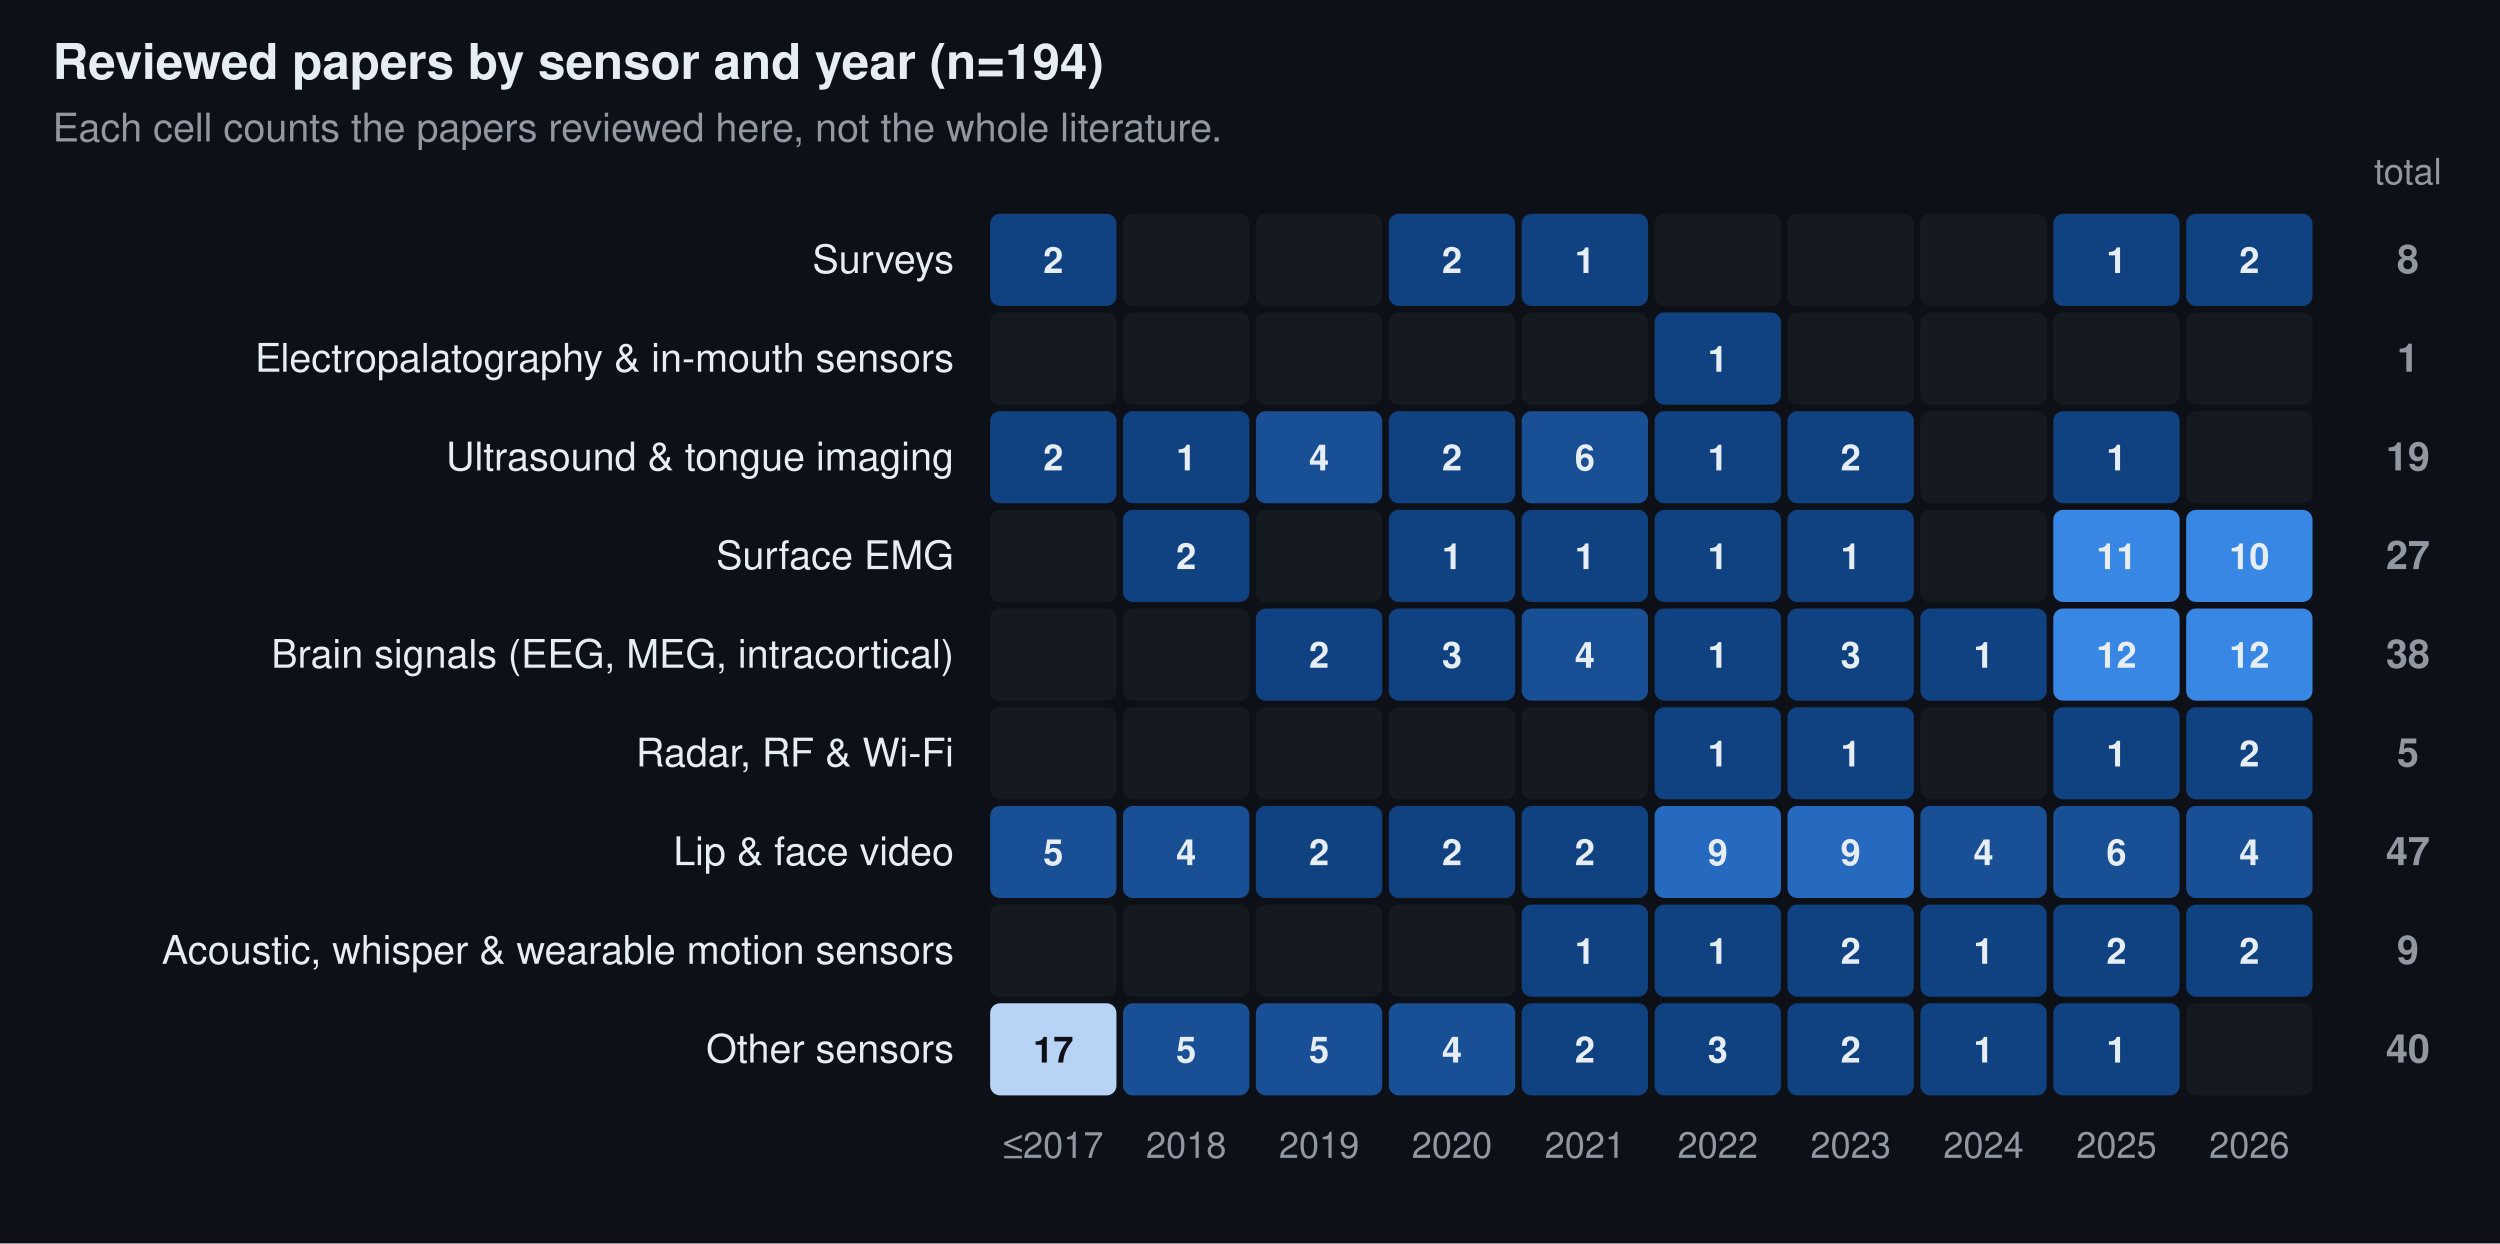
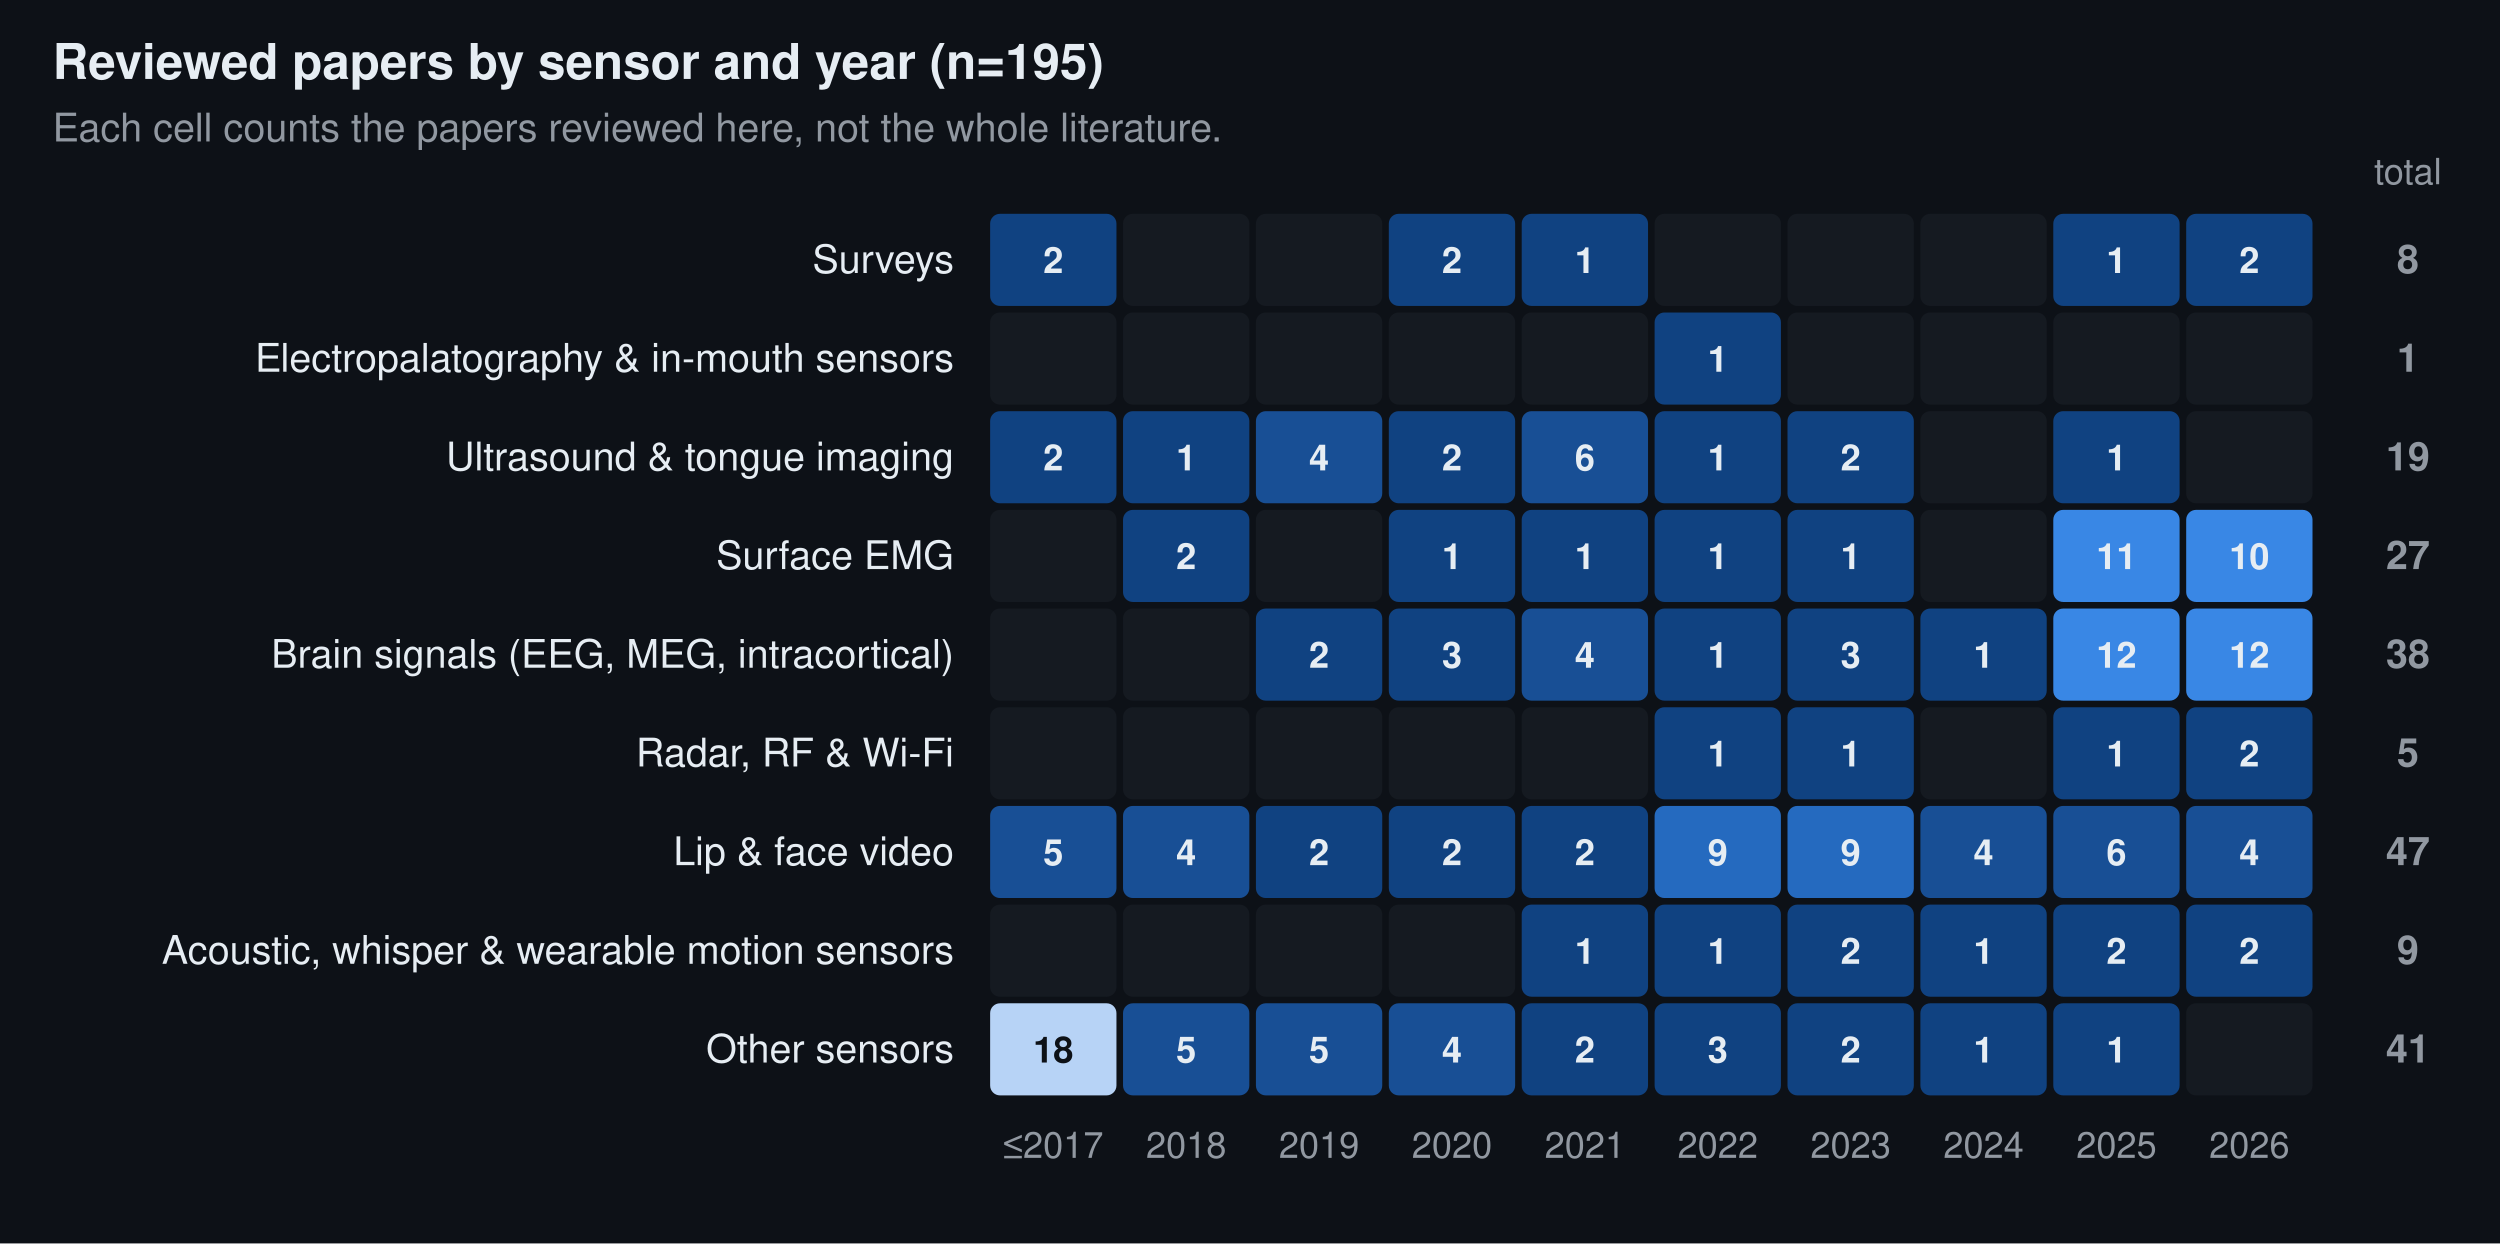
- <svg xmlns="http://www.w3.org/2000/svg" width="760" height="378" viewBox="0 0 760 378" font-family="-apple-system, BlinkMacSystemFont, 'Segoe UI', Helvetica, Arial, sans-serif" role="img" aria-label="Reviewed papers by sensor and year (n=194)">
+ <svg xmlns="http://www.w3.org/2000/svg" width="760" height="378" viewBox="0 0 760 378" font-family="-apple-system, BlinkMacSystemFont, 'Segoe UI', Helvetica, Arial, sans-serif" role="img" aria-label="Reviewed papers by sensor and year (n=195)">
  <rect width="760" height="378" fill="#0d1117" />
-   <text x="16.0" y="24.0" font-size="15" fill="#e6edf3" text-anchor="start" font-weight="600">Reviewed papers by sensor and year (n=194)</text>
+   <text x="16.0" y="24.0" font-size="15" fill="#e6edf3" text-anchor="start" font-weight="600">Reviewed papers by sensor and year (n=195)</text>
  <text x="16.0" y="43.0" font-size="12" fill="#9198a1" text-anchor="start">Each cell counts the papers reviewed here, not the whole literature.</text>
  <text x="320.2" y="352.0" font-size="11" fill="#9198a1" text-anchor="middle">≤2017</text>
  <text x="360.6" y="352.0" font-size="11" fill="#9198a1" text-anchor="middle">2018</text>
  <text x="401.0" y="352.0" font-size="11" fill="#9198a1" text-anchor="middle">2019</text>
  <text x="441.4" y="352.0" font-size="11" fill="#9198a1" text-anchor="middle">2020</text>
  <text x="481.8" y="352.0" font-size="11" fill="#9198a1" text-anchor="middle">2021</text>
  <text x="522.2" y="352.0" font-size="11" fill="#9198a1" text-anchor="middle">2022</text>
  <text x="562.6" y="352.0" font-size="11" fill="#9198a1" text-anchor="middle">2023</text>
  <text x="603.0" y="352.0" font-size="11" fill="#9198a1" text-anchor="middle">2024</text>
  <text x="643.4" y="352.0" font-size="11" fill="#9198a1" text-anchor="middle">2025</text>
  <text x="683.8" y="352.0" font-size="11" fill="#9198a1" text-anchor="middle">2026</text>
  <text x="732.0" y="56.0" font-size="11" fill="#9198a1" text-anchor="middle">total</text>
  <text x="290.0" y="83.0" font-size="12" fill="#e6edf3" text-anchor="end">Surveys</text>
  <rect x="301.0" y="65.0" width="38.4" height="28.0" rx="3" fill="#104281" />
  <text x="320.2" y="83.0" font-size="11" fill="#e6edf3" text-anchor="middle" font-weight="600">2</text>
  <rect x="341.4" y="65.0" width="38.4" height="28.0" rx="3" fill="#151a21" />
  <rect x="381.8" y="65.0" width="38.4" height="28.0" rx="3" fill="#151a21" />
  <rect x="422.2" y="65.0" width="38.4" height="28.0" rx="3" fill="#104281" />
  <text x="441.4" y="83.0" font-size="11" fill="#e6edf3" text-anchor="middle" font-weight="600">2</text>
  <rect x="462.6" y="65.0" width="38.4" height="28.0" rx="3" fill="#104281" />
  <text x="481.8" y="83.0" font-size="11" fill="#e6edf3" text-anchor="middle" font-weight="600">1</text>
  <rect x="503.0" y="65.0" width="38.4" height="28.0" rx="3" fill="#151a21" />
  <rect x="543.4" y="65.0" width="38.4" height="28.0" rx="3" fill="#151a21" />
  <rect x="583.8" y="65.0" width="38.4" height="28.0" rx="3" fill="#151a21" />
  <rect x="624.2" y="65.0" width="38.4" height="28.0" rx="3" fill="#104281" />
  <text x="643.4" y="83.0" font-size="11" fill="#e6edf3" text-anchor="middle" font-weight="600">1</text>
  <rect x="664.6" y="65.0" width="38.4" height="28.0" rx="3" fill="#104281" />
  <text x="683.8" y="83.0" font-size="11" fill="#e6edf3" text-anchor="middle" font-weight="600">2</text>
  <text x="732.0" y="83.0" font-size="12" fill="#9198a1" text-anchor="middle" font-weight="600">8</text>
  <text x="290.0" y="113.0" font-size="12" fill="#e6edf3" text-anchor="end">Electropalatography &amp; in-mouth sensors</text>
  <rect x="301.0" y="95.0" width="38.4" height="28.0" rx="3" fill="#151a21" />
  <rect x="341.4" y="95.0" width="38.4" height="28.0" rx="3" fill="#151a21" />
  <rect x="381.8" y="95.0" width="38.4" height="28.0" rx="3" fill="#151a21" />
  <rect x="422.2" y="95.0" width="38.4" height="28.0" rx="3" fill="#151a21" />
  <rect x="462.6" y="95.0" width="38.4" height="28.0" rx="3" fill="#151a21" />
  <rect x="503.0" y="95.0" width="38.4" height="28.0" rx="3" fill="#104281" />
  <text x="522.2" y="113.0" font-size="11" fill="#e6edf3" text-anchor="middle" font-weight="600">1</text>
  <rect x="543.4" y="95.0" width="38.4" height="28.0" rx="3" fill="#151a21" />
  <rect x="583.8" y="95.0" width="38.4" height="28.0" rx="3" fill="#151a21" />
  <rect x="624.2" y="95.0" width="38.4" height="28.0" rx="3" fill="#151a21" />
  <rect x="664.6" y="95.0" width="38.4" height="28.0" rx="3" fill="#151a21" />
  <text x="732.0" y="113.0" font-size="12" fill="#9198a1" text-anchor="middle" font-weight="600">1</text>
  <text x="290.0" y="143.0" font-size="12" fill="#e6edf3" text-anchor="end">Ultrasound &amp; tongue imaging</text>
  <rect x="301.0" y="125.0" width="38.4" height="28.0" rx="3" fill="#104281" />
  <text x="320.2" y="143.0" font-size="11" fill="#e6edf3" text-anchor="middle" font-weight="600">2</text>
  <rect x="341.4" y="125.0" width="38.4" height="28.0" rx="3" fill="#104281" />
  <text x="360.6" y="143.0" font-size="11" fill="#e6edf3" text-anchor="middle" font-weight="600">1</text>
  <rect x="381.8" y="125.0" width="38.4" height="28.0" rx="3" fill="#184f95" />
  <text x="401.0" y="143.0" font-size="11" fill="#e6edf3" text-anchor="middle" font-weight="600">4</text>
  <rect x="422.2" y="125.0" width="38.4" height="28.0" rx="3" fill="#104281" />
  <text x="441.4" y="143.0" font-size="11" fill="#e6edf3" text-anchor="middle" font-weight="600">2</text>
  <rect x="462.6" y="125.0" width="38.4" height="28.0" rx="3" fill="#184f95" />
  <text x="481.8" y="143.0" font-size="11" fill="#e6edf3" text-anchor="middle" font-weight="600">6</text>
  <rect x="503.0" y="125.0" width="38.4" height="28.0" rx="3" fill="#104281" />
  <text x="522.2" y="143.0" font-size="11" fill="#e6edf3" text-anchor="middle" font-weight="600">1</text>
  <rect x="543.4" y="125.0" width="38.4" height="28.0" rx="3" fill="#104281" />
  <text x="562.6" y="143.0" font-size="11" fill="#e6edf3" text-anchor="middle" font-weight="600">2</text>
  <rect x="583.8" y="125.0" width="38.4" height="28.0" rx="3" fill="#151a21" />
  <rect x="624.2" y="125.0" width="38.4" height="28.0" rx="3" fill="#104281" />
  <text x="643.4" y="143.0" font-size="11" fill="#e6edf3" text-anchor="middle" font-weight="600">1</text>
  <rect x="664.6" y="125.0" width="38.4" height="28.0" rx="3" fill="#151a21" />
  <text x="732.0" y="143.0" font-size="12" fill="#9198a1" text-anchor="middle" font-weight="600">19</text>
  <text x="290.0" y="173.0" font-size="12" fill="#e6edf3" text-anchor="end">Surface EMG</text>
  <rect x="301.0" y="155.0" width="38.4" height="28.0" rx="3" fill="#151a21" />
  <rect x="341.4" y="155.0" width="38.4" height="28.0" rx="3" fill="#104281" />
  <text x="360.6" y="173.0" font-size="11" fill="#e6edf3" text-anchor="middle" font-weight="600">2</text>
  <rect x="381.8" y="155.0" width="38.4" height="28.0" rx="3" fill="#151a21" />
  <rect x="422.2" y="155.0" width="38.4" height="28.0" rx="3" fill="#104281" />
  <text x="441.4" y="173.0" font-size="11" fill="#e6edf3" text-anchor="middle" font-weight="600">1</text>
  <rect x="462.6" y="155.0" width="38.4" height="28.0" rx="3" fill="#104281" />
  <text x="481.8" y="173.0" font-size="11" fill="#e6edf3" text-anchor="middle" font-weight="600">1</text>
  <rect x="503.0" y="155.0" width="38.4" height="28.0" rx="3" fill="#104281" />
  <text x="522.2" y="173.0" font-size="11" fill="#e6edf3" text-anchor="middle" font-weight="600">1</text>
  <rect x="543.4" y="155.0" width="38.4" height="28.0" rx="3" fill="#104281" />
  <text x="562.6" y="173.0" font-size="11" fill="#e6edf3" text-anchor="middle" font-weight="600">1</text>
  <rect x="583.8" y="155.0" width="38.4" height="28.0" rx="3" fill="#151a21" />
  <rect x="624.2" y="155.0" width="38.4" height="28.0" rx="3" fill="#3987e5" />
  <text x="643.4" y="173.0" font-size="11" fill="#e6edf3" text-anchor="middle" font-weight="600">11</text>
  <rect x="664.6" y="155.0" width="38.4" height="28.0" rx="3" fill="#3987e5" />
  <text x="683.8" y="173.0" font-size="11" fill="#e6edf3" text-anchor="middle" font-weight="600">10</text>
  <text x="732.0" y="173.0" font-size="12" fill="#9198a1" text-anchor="middle" font-weight="600">27</text>
  <text x="290.0" y="203.0" font-size="12" fill="#e6edf3" text-anchor="end">Brain signals (EEG, MEG, intracortical)</text>
  <rect x="301.0" y="185.0" width="38.4" height="28.0" rx="3" fill="#151a21" />
  <rect x="341.4" y="185.0" width="38.4" height="28.0" rx="3" fill="#151a21" />
  <rect x="381.8" y="185.0" width="38.4" height="28.0" rx="3" fill="#104281" />
  <text x="401.0" y="203.0" font-size="11" fill="#e6edf3" text-anchor="middle" font-weight="600">2</text>
  <rect x="422.2" y="185.0" width="38.4" height="28.0" rx="3" fill="#104281" />
  <text x="441.4" y="203.0" font-size="11" fill="#e6edf3" text-anchor="middle" font-weight="600">3</text>
  <rect x="462.6" y="185.0" width="38.4" height="28.0" rx="3" fill="#184f95" />
  <text x="481.8" y="203.0" font-size="11" fill="#e6edf3" text-anchor="middle" font-weight="600">4</text>
  <rect x="503.0" y="185.0" width="38.4" height="28.0" rx="3" fill="#104281" />
  <text x="522.2" y="203.0" font-size="11" fill="#e6edf3" text-anchor="middle" font-weight="600">1</text>
  <rect x="543.4" y="185.0" width="38.4" height="28.0" rx="3" fill="#104281" />
  <text x="562.6" y="203.0" font-size="11" fill="#e6edf3" text-anchor="middle" font-weight="600">3</text>
  <rect x="583.8" y="185.0" width="38.4" height="28.0" rx="3" fill="#104281" />
  <text x="603.0" y="203.0" font-size="11" fill="#e6edf3" text-anchor="middle" font-weight="600">1</text>
  <rect x="624.2" y="185.0" width="38.4" height="28.0" rx="3" fill="#3987e5" />
  <text x="643.4" y="203.0" font-size="11" fill="#e6edf3" text-anchor="middle" font-weight="600">12</text>
  <rect x="664.6" y="185.0" width="38.4" height="28.0" rx="3" fill="#3987e5" />
  <text x="683.8" y="203.0" font-size="11" fill="#e6edf3" text-anchor="middle" font-weight="600">12</text>
  <text x="732.0" y="203.0" font-size="12" fill="#9198a1" text-anchor="middle" font-weight="600">38</text>
  <text x="290.0" y="233.0" font-size="12" fill="#e6edf3" text-anchor="end">Radar, RF &amp; Wi-Fi</text>
  <rect x="301.0" y="215.0" width="38.4" height="28.0" rx="3" fill="#151a21" />
  <rect x="341.4" y="215.0" width="38.4" height="28.0" rx="3" fill="#151a21" />
  <rect x="381.8" y="215.0" width="38.4" height="28.0" rx="3" fill="#151a21" />
  <rect x="422.2" y="215.0" width="38.4" height="28.0" rx="3" fill="#151a21" />
  <rect x="462.6" y="215.0" width="38.4" height="28.0" rx="3" fill="#151a21" />
  <rect x="503.0" y="215.0" width="38.4" height="28.0" rx="3" fill="#104281" />
  <text x="522.2" y="233.0" font-size="11" fill="#e6edf3" text-anchor="middle" font-weight="600">1</text>
  <rect x="543.4" y="215.0" width="38.4" height="28.0" rx="3" fill="#104281" />
  <text x="562.6" y="233.0" font-size="11" fill="#e6edf3" text-anchor="middle" font-weight="600">1</text>
  <rect x="583.8" y="215.0" width="38.4" height="28.0" rx="3" fill="#151a21" />
  <rect x="624.2" y="215.0" width="38.4" height="28.0" rx="3" fill="#104281" />
  <text x="643.4" y="233.0" font-size="11" fill="#e6edf3" text-anchor="middle" font-weight="600">1</text>
  <rect x="664.6" y="215.0" width="38.4" height="28.0" rx="3" fill="#104281" />
  <text x="683.8" y="233.0" font-size="11" fill="#e6edf3" text-anchor="middle" font-weight="600">2</text>
  <text x="732.0" y="233.0" font-size="12" fill="#9198a1" text-anchor="middle" font-weight="600">5</text>
  <text x="290.0" y="263.0" font-size="12" fill="#e6edf3" text-anchor="end">Lip &amp; face video</text>
  <rect x="301.0" y="245.0" width="38.4" height="28.0" rx="3" fill="#184f95" />
  <text x="320.2" y="263.0" font-size="11" fill="#e6edf3" text-anchor="middle" font-weight="600">5</text>
  <rect x="341.4" y="245.0" width="38.4" height="28.0" rx="3" fill="#184f95" />
  <text x="360.6" y="263.0" font-size="11" fill="#e6edf3" text-anchor="middle" font-weight="600">4</text>
  <rect x="381.8" y="245.0" width="38.4" height="28.0" rx="3" fill="#104281" />
  <text x="401.0" y="263.0" font-size="11" fill="#e6edf3" text-anchor="middle" font-weight="600">2</text>
  <rect x="422.2" y="245.0" width="38.4" height="28.0" rx="3" fill="#104281" />
  <text x="441.4" y="263.0" font-size="11" fill="#e6edf3" text-anchor="middle" font-weight="600">2</text>
  <rect x="462.6" y="245.0" width="38.4" height="28.0" rx="3" fill="#104281" />
  <text x="481.8" y="263.0" font-size="11" fill="#e6edf3" text-anchor="middle" font-weight="600">2</text>
  <rect x="503.0" y="245.0" width="38.4" height="28.0" rx="3" fill="#256abf" />
  <text x="522.2" y="263.0" font-size="11" fill="#e6edf3" text-anchor="middle" font-weight="600">9</text>
  <rect x="543.4" y="245.0" width="38.4" height="28.0" rx="3" fill="#256abf" />
  <text x="562.6" y="263.0" font-size="11" fill="#e6edf3" text-anchor="middle" font-weight="600">9</text>
  <rect x="583.8" y="245.0" width="38.4" height="28.0" rx="3" fill="#184f95" />
  <text x="603.0" y="263.0" font-size="11" fill="#e6edf3" text-anchor="middle" font-weight="600">4</text>
  <rect x="624.2" y="245.0" width="38.4" height="28.0" rx="3" fill="#184f95" />
  <text x="643.4" y="263.0" font-size="11" fill="#e6edf3" text-anchor="middle" font-weight="600">6</text>
  <rect x="664.6" y="245.0" width="38.4" height="28.0" rx="3" fill="#184f95" />
  <text x="683.8" y="263.0" font-size="11" fill="#e6edf3" text-anchor="middle" font-weight="600">4</text>
  <text x="732.0" y="263.0" font-size="12" fill="#9198a1" text-anchor="middle" font-weight="600">47</text>
  <text x="290.0" y="293.0" font-size="12" fill="#e6edf3" text-anchor="end">Acoustic, whisper &amp; wearable motion sensors</text>
  <rect x="301.0" y="275.0" width="38.4" height="28.0" rx="3" fill="#151a21" />
  <rect x="341.4" y="275.0" width="38.4" height="28.0" rx="3" fill="#151a21" />
  <rect x="381.8" y="275.0" width="38.4" height="28.0" rx="3" fill="#151a21" />
  <rect x="422.2" y="275.0" width="38.4" height="28.0" rx="3" fill="#151a21" />
  <rect x="462.6" y="275.0" width="38.4" height="28.0" rx="3" fill="#104281" />
  <text x="481.8" y="293.0" font-size="11" fill="#e6edf3" text-anchor="middle" font-weight="600">1</text>
  <rect x="503.0" y="275.0" width="38.4" height="28.0" rx="3" fill="#104281" />
  <text x="522.2" y="293.0" font-size="11" fill="#e6edf3" text-anchor="middle" font-weight="600">1</text>
  <rect x="543.4" y="275.0" width="38.4" height="28.0" rx="3" fill="#104281" />
  <text x="562.6" y="293.0" font-size="11" fill="#e6edf3" text-anchor="middle" font-weight="600">2</text>
  <rect x="583.8" y="275.0" width="38.4" height="28.0" rx="3" fill="#104281" />
  <text x="603.0" y="293.0" font-size="11" fill="#e6edf3" text-anchor="middle" font-weight="600">1</text>
  <rect x="624.2" y="275.0" width="38.4" height="28.0" rx="3" fill="#104281" />
  <text x="643.4" y="293.0" font-size="11" fill="#e6edf3" text-anchor="middle" font-weight="600">2</text>
  <rect x="664.6" y="275.0" width="38.4" height="28.0" rx="3" fill="#104281" />
  <text x="683.8" y="293.0" font-size="11" fill="#e6edf3" text-anchor="middle" font-weight="600">2</text>
  <text x="732.0" y="293.0" font-size="12" fill="#9198a1" text-anchor="middle" font-weight="600">9</text>
  <text x="290.0" y="323.0" font-size="12" fill="#e6edf3" text-anchor="end">Other sensors</text>
  <rect x="301.0" y="305.0" width="38.4" height="28.0" rx="3" fill="#b7d3f6" />
-   <text x="320.2" y="323.0" font-size="11" fill="#0d1117" text-anchor="middle" font-weight="600">17</text>
+   <text x="320.2" y="323.0" font-size="11" fill="#0d1117" text-anchor="middle" font-weight="600">18</text>
  <rect x="341.4" y="305.0" width="38.4" height="28.0" rx="3" fill="#184f95" />
  <text x="360.6" y="323.0" font-size="11" fill="#e6edf3" text-anchor="middle" font-weight="600">5</text>
  <rect x="381.8" y="305.0" width="38.4" height="28.0" rx="3" fill="#184f95" />
  <text x="401.0" y="323.0" font-size="11" fill="#e6edf3" text-anchor="middle" font-weight="600">5</text>
  <rect x="422.2" y="305.0" width="38.4" height="28.0" rx="3" fill="#184f95" />
  <text x="441.4" y="323.0" font-size="11" fill="#e6edf3" text-anchor="middle" font-weight="600">4</text>
  <rect x="462.6" y="305.0" width="38.4" height="28.0" rx="3" fill="#104281" />
  <text x="481.8" y="323.0" font-size="11" fill="#e6edf3" text-anchor="middle" font-weight="600">2</text>
  <rect x="503.0" y="305.0" width="38.4" height="28.0" rx="3" fill="#104281" />
  <text x="522.2" y="323.0" font-size="11" fill="#e6edf3" text-anchor="middle" font-weight="600">3</text>
  <rect x="543.4" y="305.0" width="38.4" height="28.0" rx="3" fill="#104281" />
  <text x="562.6" y="323.0" font-size="11" fill="#e6edf3" text-anchor="middle" font-weight="600">2</text>
  <rect x="583.8" y="305.0" width="38.4" height="28.0" rx="3" fill="#104281" />
  <text x="603.0" y="323.0" font-size="11" fill="#e6edf3" text-anchor="middle" font-weight="600">1</text>
  <rect x="624.2" y="305.0" width="38.4" height="28.0" rx="3" fill="#104281" />
  <text x="643.4" y="323.0" font-size="11" fill="#e6edf3" text-anchor="middle" font-weight="600">1</text>
  <rect x="664.6" y="305.0" width="38.4" height="28.0" rx="3" fill="#151a21" />
-   <text x="732.0" y="323.0" font-size="12" fill="#9198a1" text-anchor="middle" font-weight="600">40</text>
+   <text x="732.0" y="323.0" font-size="12" fill="#9198a1" text-anchor="middle" font-weight="600">41</text>
</svg>
